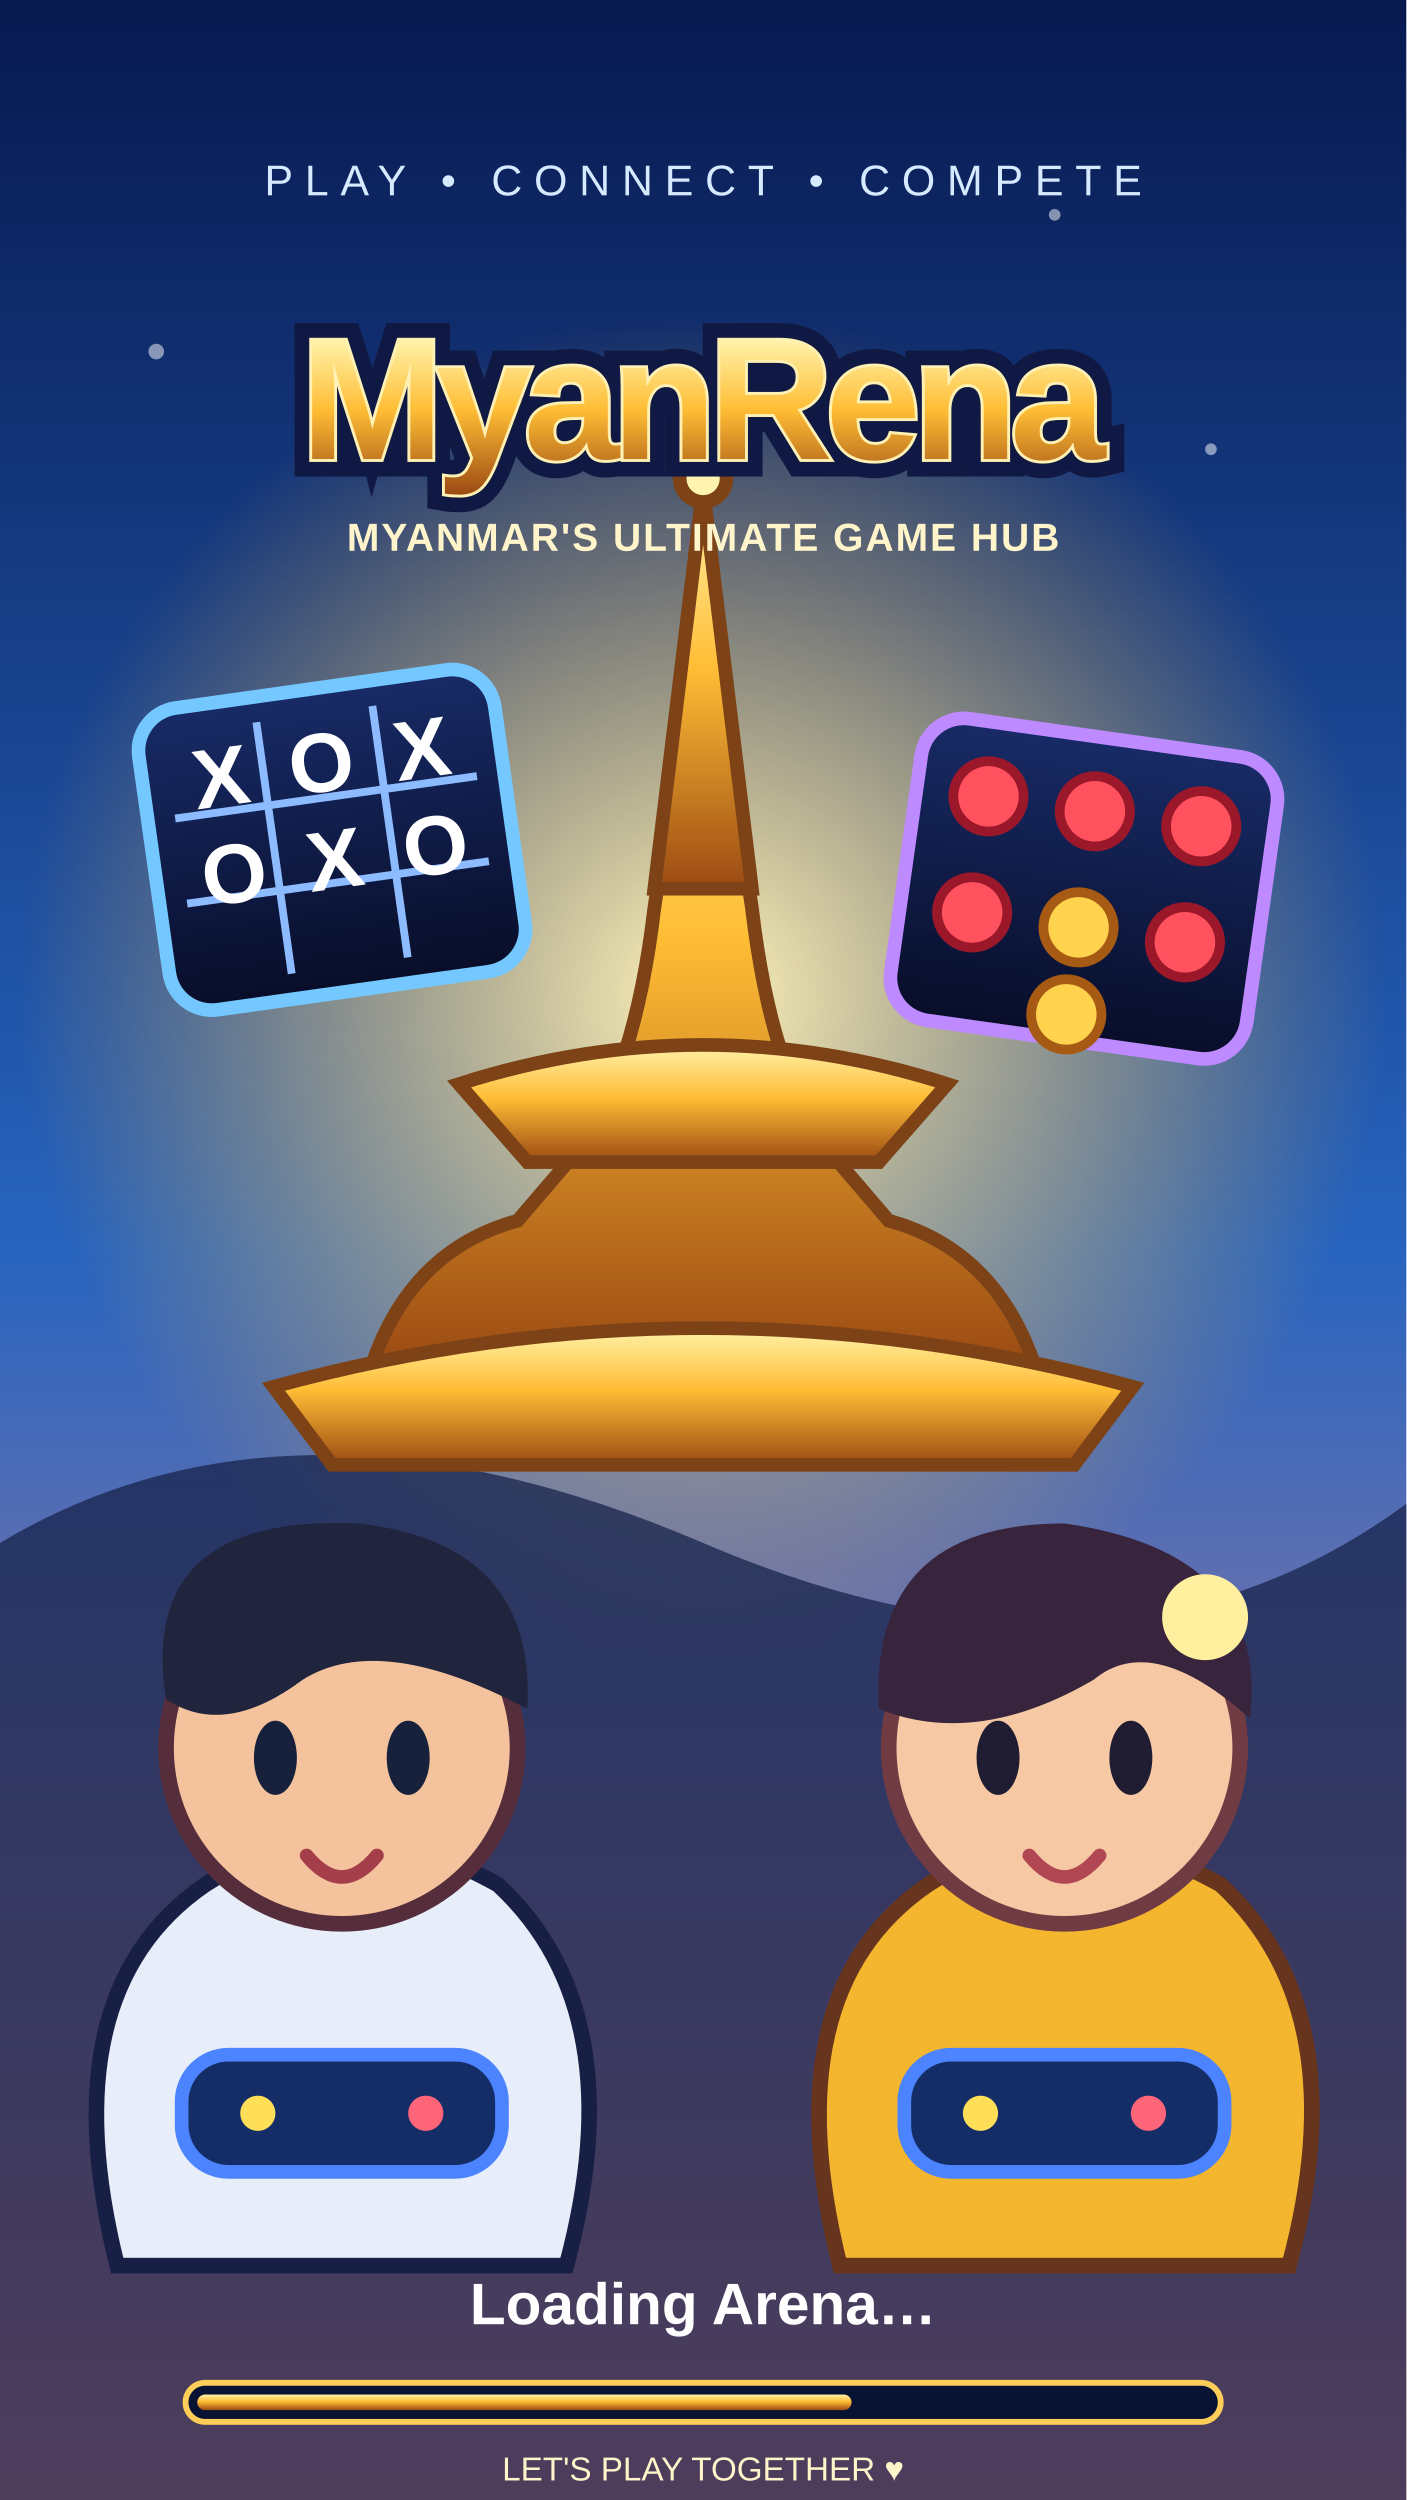
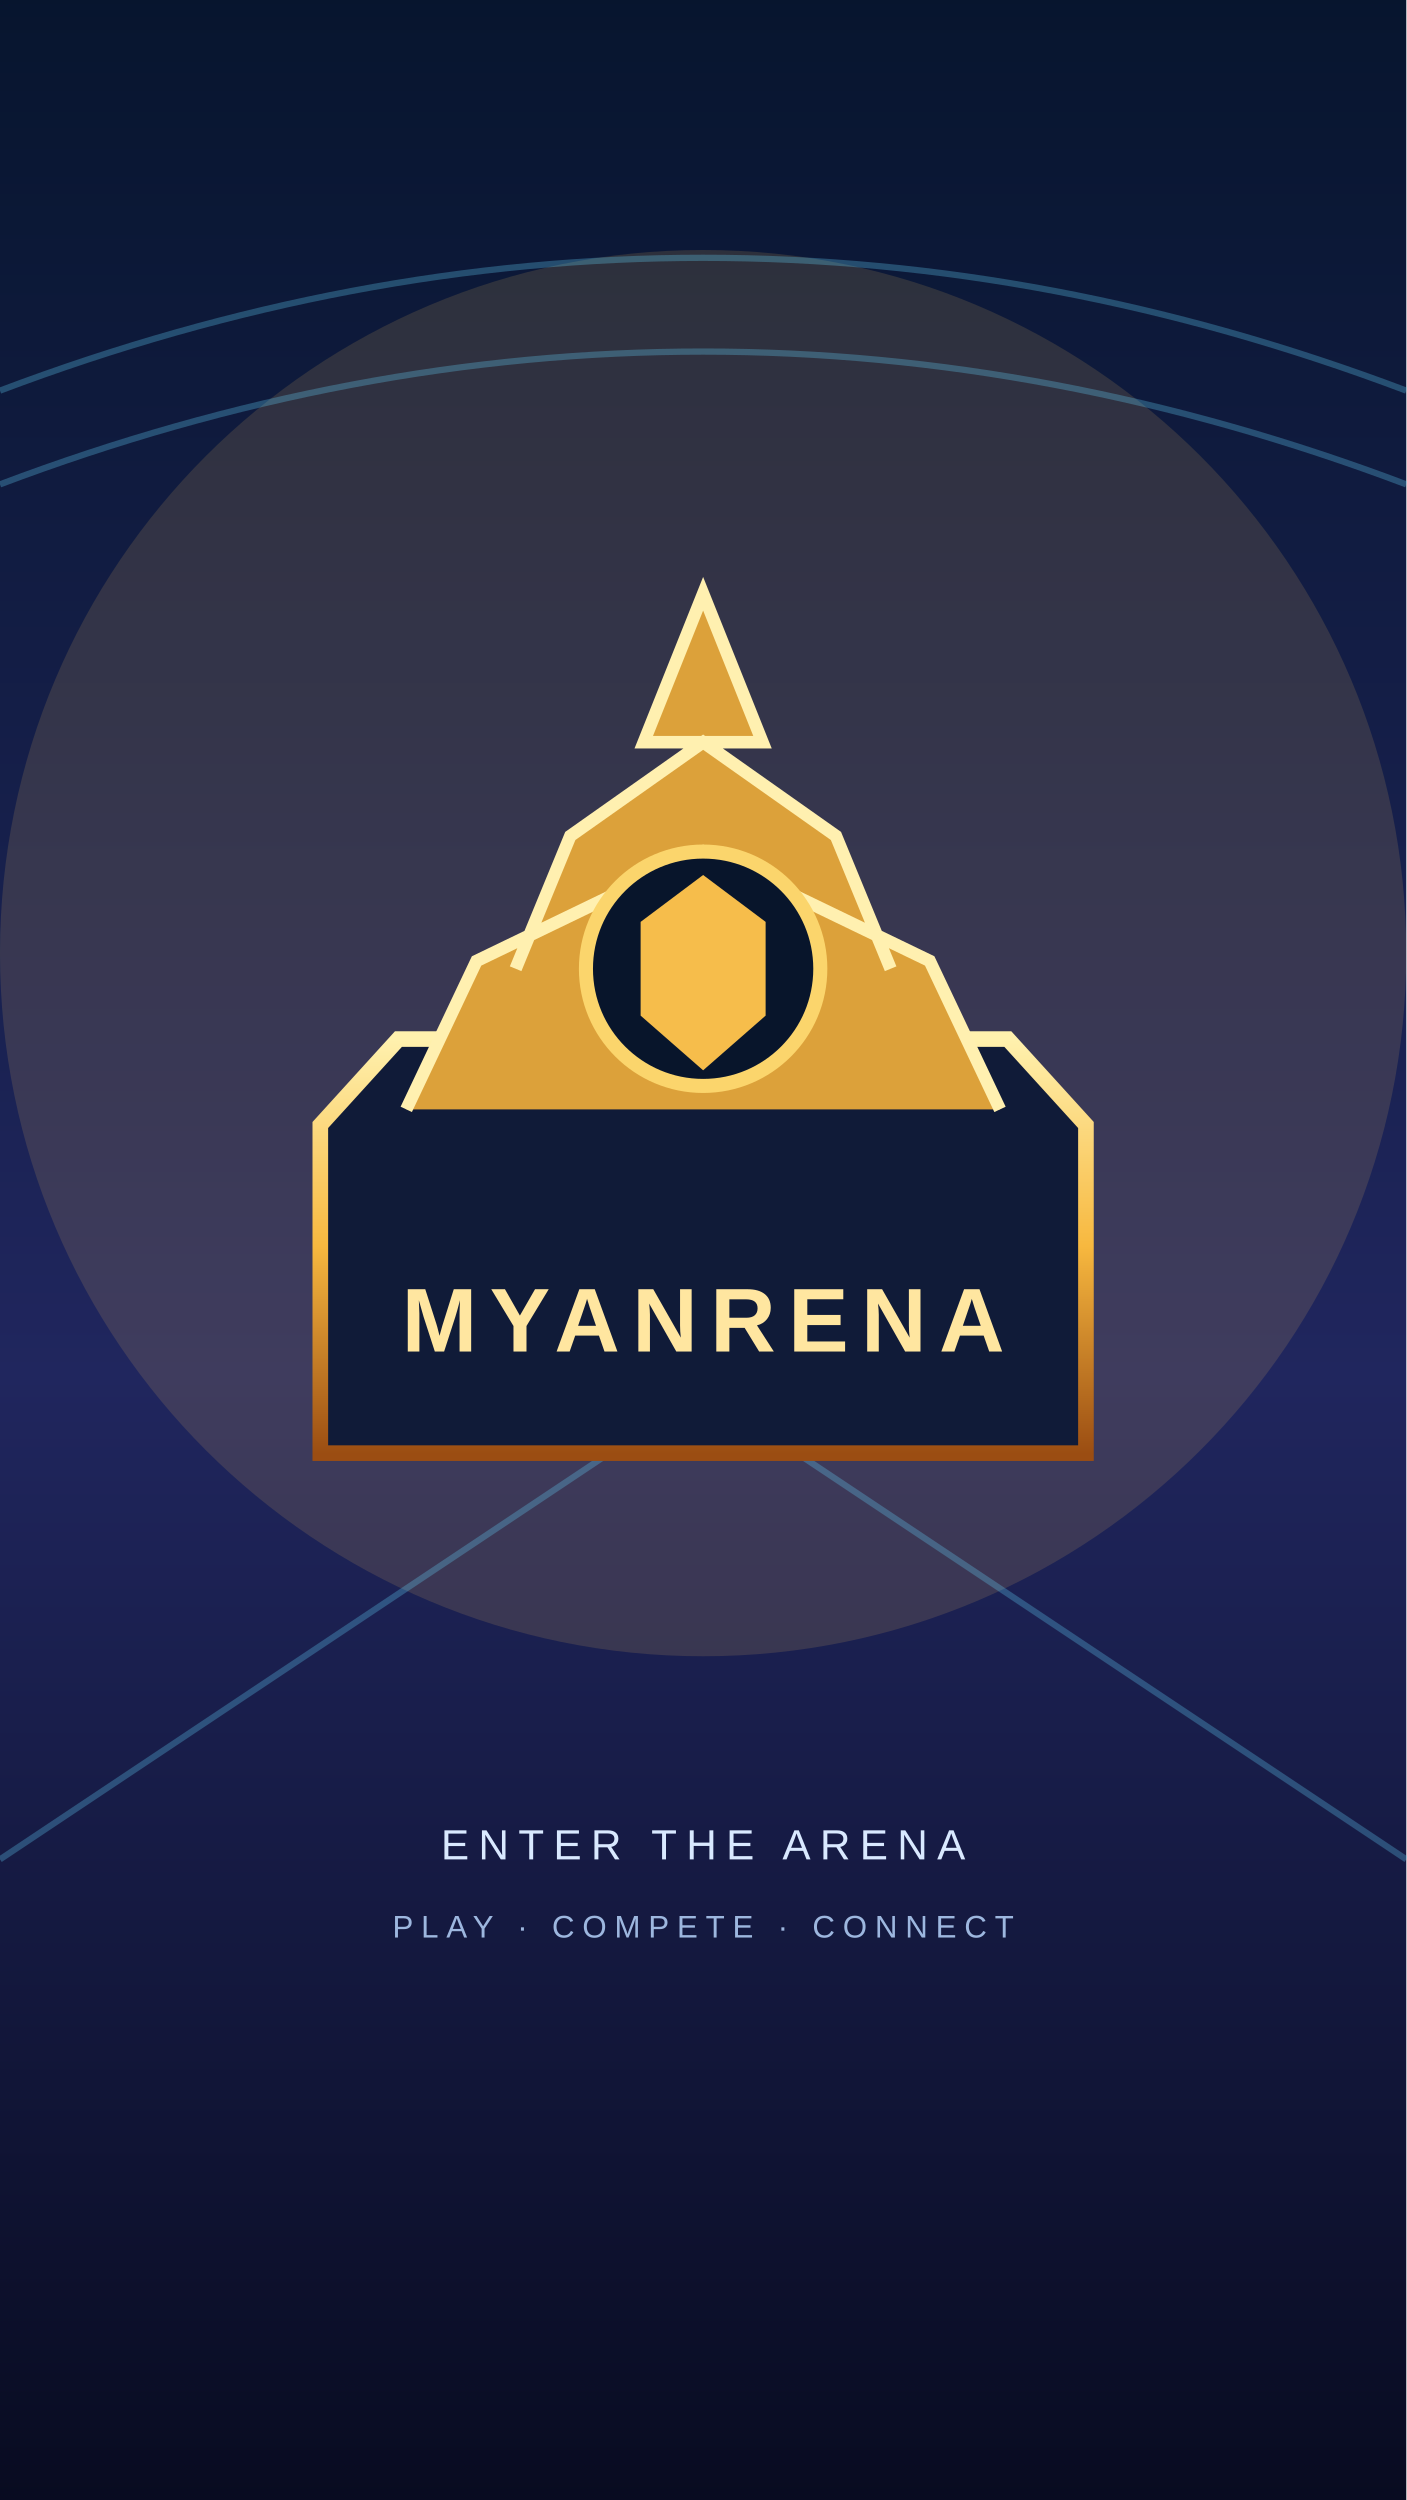
- <svg xmlns="http://www.w3.org/2000/svg" viewBox="0 0 720 1280">
+ <svg xmlns="http://www.w3.org/2000/svg" viewBox="0 0 900 1600">
  <defs>
-     <linearGradient id="sky" x2="0" y2="1">
-       <stop stop-color="#07184e" />
-       <stop offset=".5" stop-color="#2764bf" />
-       <stop offset="1" stop-color="#f58d8c" />
+     <linearGradient id="b" x2="0" y2="1">
+       <stop stop-color="#07152e" />
+       <stop offset=".55" stop-color="#20265e" />
+       <stop offset="1" stop-color="#080b20" />
    </linearGradient>
-     <radialGradient id="glow">
-       <stop stop-color="#fff4bd" />
-       <stop offset="1" stop-color="#ffb52e" stop-opacity="0" />
-     </radialGradient>
-     <linearGradient id="gold" x2="0" y2="1">
-       <stop stop-color="#fff2a8" />
-       <stop offset=".45" stop-color="#ffbd35" />
-       <stop offset="1" stop-color="#9b4a12" />
-     </linearGradient>
-     <linearGradient id="panel" x2="0" y2="1">
-       <stop stop-color="#182b67" />
-       <stop offset="1" stop-color="#080d28" />
+     <linearGradient id="a" x2="0" y2="1">
+       <stop stop-color="#fff1ae" />
+       <stop offset=".5" stop-color="#f7b83f" />
+       <stop offset="1" stop-color="#9b4d12" />
    </linearGradient>
  </defs>
-   <rect width="720" height="1280" fill="url(#sky)" />
-   <circle cx="360" cy="510" r="350" fill="url(#glow)" />
-   <g fill="#fff" opacity=".5">
-     <circle cx="80" cy="180" r="4" />
-     <circle cx="620" cy="230" r="3" />
-     <circle cx="540" cy="110" r="3" />
-     <circle cx="150" cy="360" r="3" />
+   <rect width="900" height="1600" fill="url(#b)" />
+   <circle cx="450" cy="610" r="450" fill="#ffc85c" opacity=".14" />
+   <g fill="none" stroke="#65d8ff" opacity=".28">
+     <path d="M0 250Q450 80 900 250M0 310Q450 140 900 310M0 1190L450 890 900 1190" stroke-width="4" />
  </g>
-   <path d="M0 790 Q150 700 360 790 T720 770 V1280 H0Z" fill="#17234b" opacity=".75" />
-   <g transform="translate(360 620)" fill="url(#gold)" stroke="#7d4317" stroke-width="7">
-     <path d="M-170 80 Q-150 20 -95 5 L-65 -30 Q-35 -70 -25 -155 L0 -320 L25 -155 Q35 -70 65 -30 L95 5 Q150 20 170 80Z" />
-     <path d="M-220 90 Q0 30 220 90 L190 130 H-190Z" />
-     <path d="M-125 -65 Q0 -105 125 -65 L90 -25 H-90Z" />
-     <path d="M-25 -165 L0 -370 L25 -165Z" />
-     <circle cy="-375" r="12" fill="#fff3b0" />
+   <g transform="translate(450 690)">
+     <path d="M-245 240V30L-195-25H195L245 30V240Z" fill="#101b38" stroke="url(#a)" stroke-width="10" />
+     <path d="M-190 20L-145-75 0-145 145-75 190 20M-120-70L-85-155 0-215 85-155 120-70M-38-215L0-310 38-215Z" fill="#dca13a" stroke="#fff0b0" stroke-width="8" />
+     <circle cy="-70" r="75" fill="#08152b" stroke="#fbd56c" stroke-width="9" />
+     <path d="M-40-100L0-130 40-100V-40L0-5-40-40Z" fill="#f6bd4b" />
+     <text y="175" fill="#ffe6a0" font-family="Arial,sans-serif" font-size="58" font-weight="900" text-anchor="middle" letter-spacing="8">MYANRENA</text>
  </g>
-   <g transform="translate(170 430) rotate(-8)">
-     <rect x="-92" y="-78" width="184" height="156" rx="22" fill="url(#panel)" stroke="#75c8ff" stroke-width="7" />
-     <g stroke="#8dbbff" stroke-width="4">
-       <path d="M-30 -65V65M30 -65V65M-78 -22H78M-78 22H78" />
-     </g>
-     <g fill="#fff" font-family="Arial" font-size="43" font-weight="bold" text-anchor="middle">
-       <text x="-52" y="-25">X</text>
-       <text y="-25">O</text>
-       <text x="52" y="-25">X</text>
-       <text x="-52" y="25">O</text>
-       <text y="25">X</text>
-       <text x="52" y="25">O</text>
-     </g>
-   </g>
-   <g transform="translate(555 455) rotate(8)">
-     <rect x="-92" y="-78" width="184" height="156" rx="22" fill="url(#panel)" stroke="#bd8aff" stroke-width="7" />
-     <g fill="#ff525e" stroke="#9b172a" stroke-width="5">
-       <circle cx="-55" cy="-40" r="18" />
-       <circle cx="0" cy="-40" r="18" />
-       <circle cx="55" cy="-40" r="18" />
-       <circle cx="-55" cy="20" r="18" />
-       <circle cx="55" cy="20" r="18" />
-     </g>
-     <g fill="#ffd34e" stroke="#a65a13" stroke-width="5">
-       <circle cy="20" r="18" />
-       <circle cx="0" cy="65" r="18" />
-     </g>
-   </g>
-   <g text-anchor="middle" font-family="Arial,sans-serif">
-     <text x="360" y="100" fill="#d6eaff" font-size="22" letter-spacing="6">PLAY • CONNECT • COMPETE</text>
-     <text x="360" y="235" fill="#101943" stroke="#101943" stroke-width="18" paint-order="stroke" font-size="88" font-weight="900" letter-spacing="-4">MyanRena</text>
-     <text x="360" y="235" fill="url(#gold)" stroke="#fff1b3" stroke-width="3" paint-order="stroke" font-size="88" font-weight="900" letter-spacing="-4">MyanRena</text>
-     <text x="360" y="282" fill="#fff4ca" font-size="20" font-weight="bold" letter-spacing="1">MYANMAR'S ULTIMATE GAME HUB</text>
-   </g>
-   <g transform="translate(175 940)">
-     <path d="M-115 220 Q-150 80 -70 25 Q0 -20 80 25 Q150 90 115 220Z" fill="#e7edf9" stroke="#172044" stroke-width="8" />
-     <circle cy="-45" r="90" fill="#f4c29c" stroke="#552d3b" stroke-width="8" />
-     <path d="M-90 -70 Q-105 -165 8 -160 Q100 -150 95 -65 Q20 -105 -20 -80 Q-60 -50 -90 -70" fill="#20253d" />
-     <g fill="#17213b">
-       <ellipse cx="-34" cy="-40" rx="11" ry="19" />
-       <ellipse cx="34" cy="-40" rx="11" ry="19" />
-     </g>
-     <path d="M-18 10 Q0 32 18 10" fill="none" stroke="#a43e4b" stroke-width="7" stroke-linecap="round" />
-     <rect x="-82" y="112" width="164" height="60" rx="24" fill="#152d67" stroke="#4c83ff" stroke-width="7" />
-     <circle cx="-43" cy="142" r="9" fill="#ffdf57" />
-     <circle cx="43" cy="142" r="9" fill="#ff6578" />
-   </g>
-   <g transform="translate(545 940)">
-     <path d="M-115 220 Q-150 80 -70 25 Q0 -20 80 25 Q150 90 115 220Z" fill="#f4b52f" stroke="#67351d" stroke-width="8" />
-     <circle cy="-45" r="90" fill="#f6c9a4" stroke="#713b43" stroke-width="8" />
-     <path d="M-95 -65 Q-100 -160 0 -160 Q105 -145 95 -60 Q45 -105 15 -80 Q-45 -45 -95 -65" fill="#38243c" />
-     <g fill="#201d32">
-       <ellipse cx="-34" cy="-40" rx="11" ry="19" />
-       <ellipse cx="34" cy="-40" rx="11" ry="19" />
-     </g>
-     <path d="M-18 10 Q0 32 18 10" fill="none" stroke="#b24754" stroke-width="7" stroke-linecap="round" />
-     <rect x="-82" y="112" width="164" height="60" rx="24" fill="#152d67" stroke="#4c83ff" stroke-width="7" />
-     <circle cx="-43" cy="142" r="9" fill="#ffdf57" />
-     <circle cx="43" cy="142" r="9" fill="#ff6578" />
-     <circle cx="72" cy="-112" r="22" fill="#fff0a0" />
-   </g>
-   <g text-anchor="middle" font-family="Arial,sans-serif">
-     <text x="360" y="1190" fill="#fff" font-size="30" font-weight="bold">Loading Arena…</text>
-     <rect x="95" y="1220" width="530" height="20" rx="10" fill="#081333" stroke="#ffce59" stroke-width="3" />
-     <rect x="101" y="1226" width="335" height="8" rx="4" fill="url(#gold)" />
-     <text x="360" y="1270" fill="#fff4ca" font-size="17">LET'S PLAY TOGETHER ♥</text>
-   </g>
+   <text x="450" y="1190" fill="#d9e9ff" font-family="Arial,sans-serif" font-size="27" text-anchor="middle" letter-spacing="6">ENTER THE ARENA</text>
+   <text x="450" y="1240" fill="#9db7df" font-family="Arial,sans-serif" font-size="20" text-anchor="middle" letter-spacing="5">PLAY · COMPETE · CONNECT</text>
</svg>
